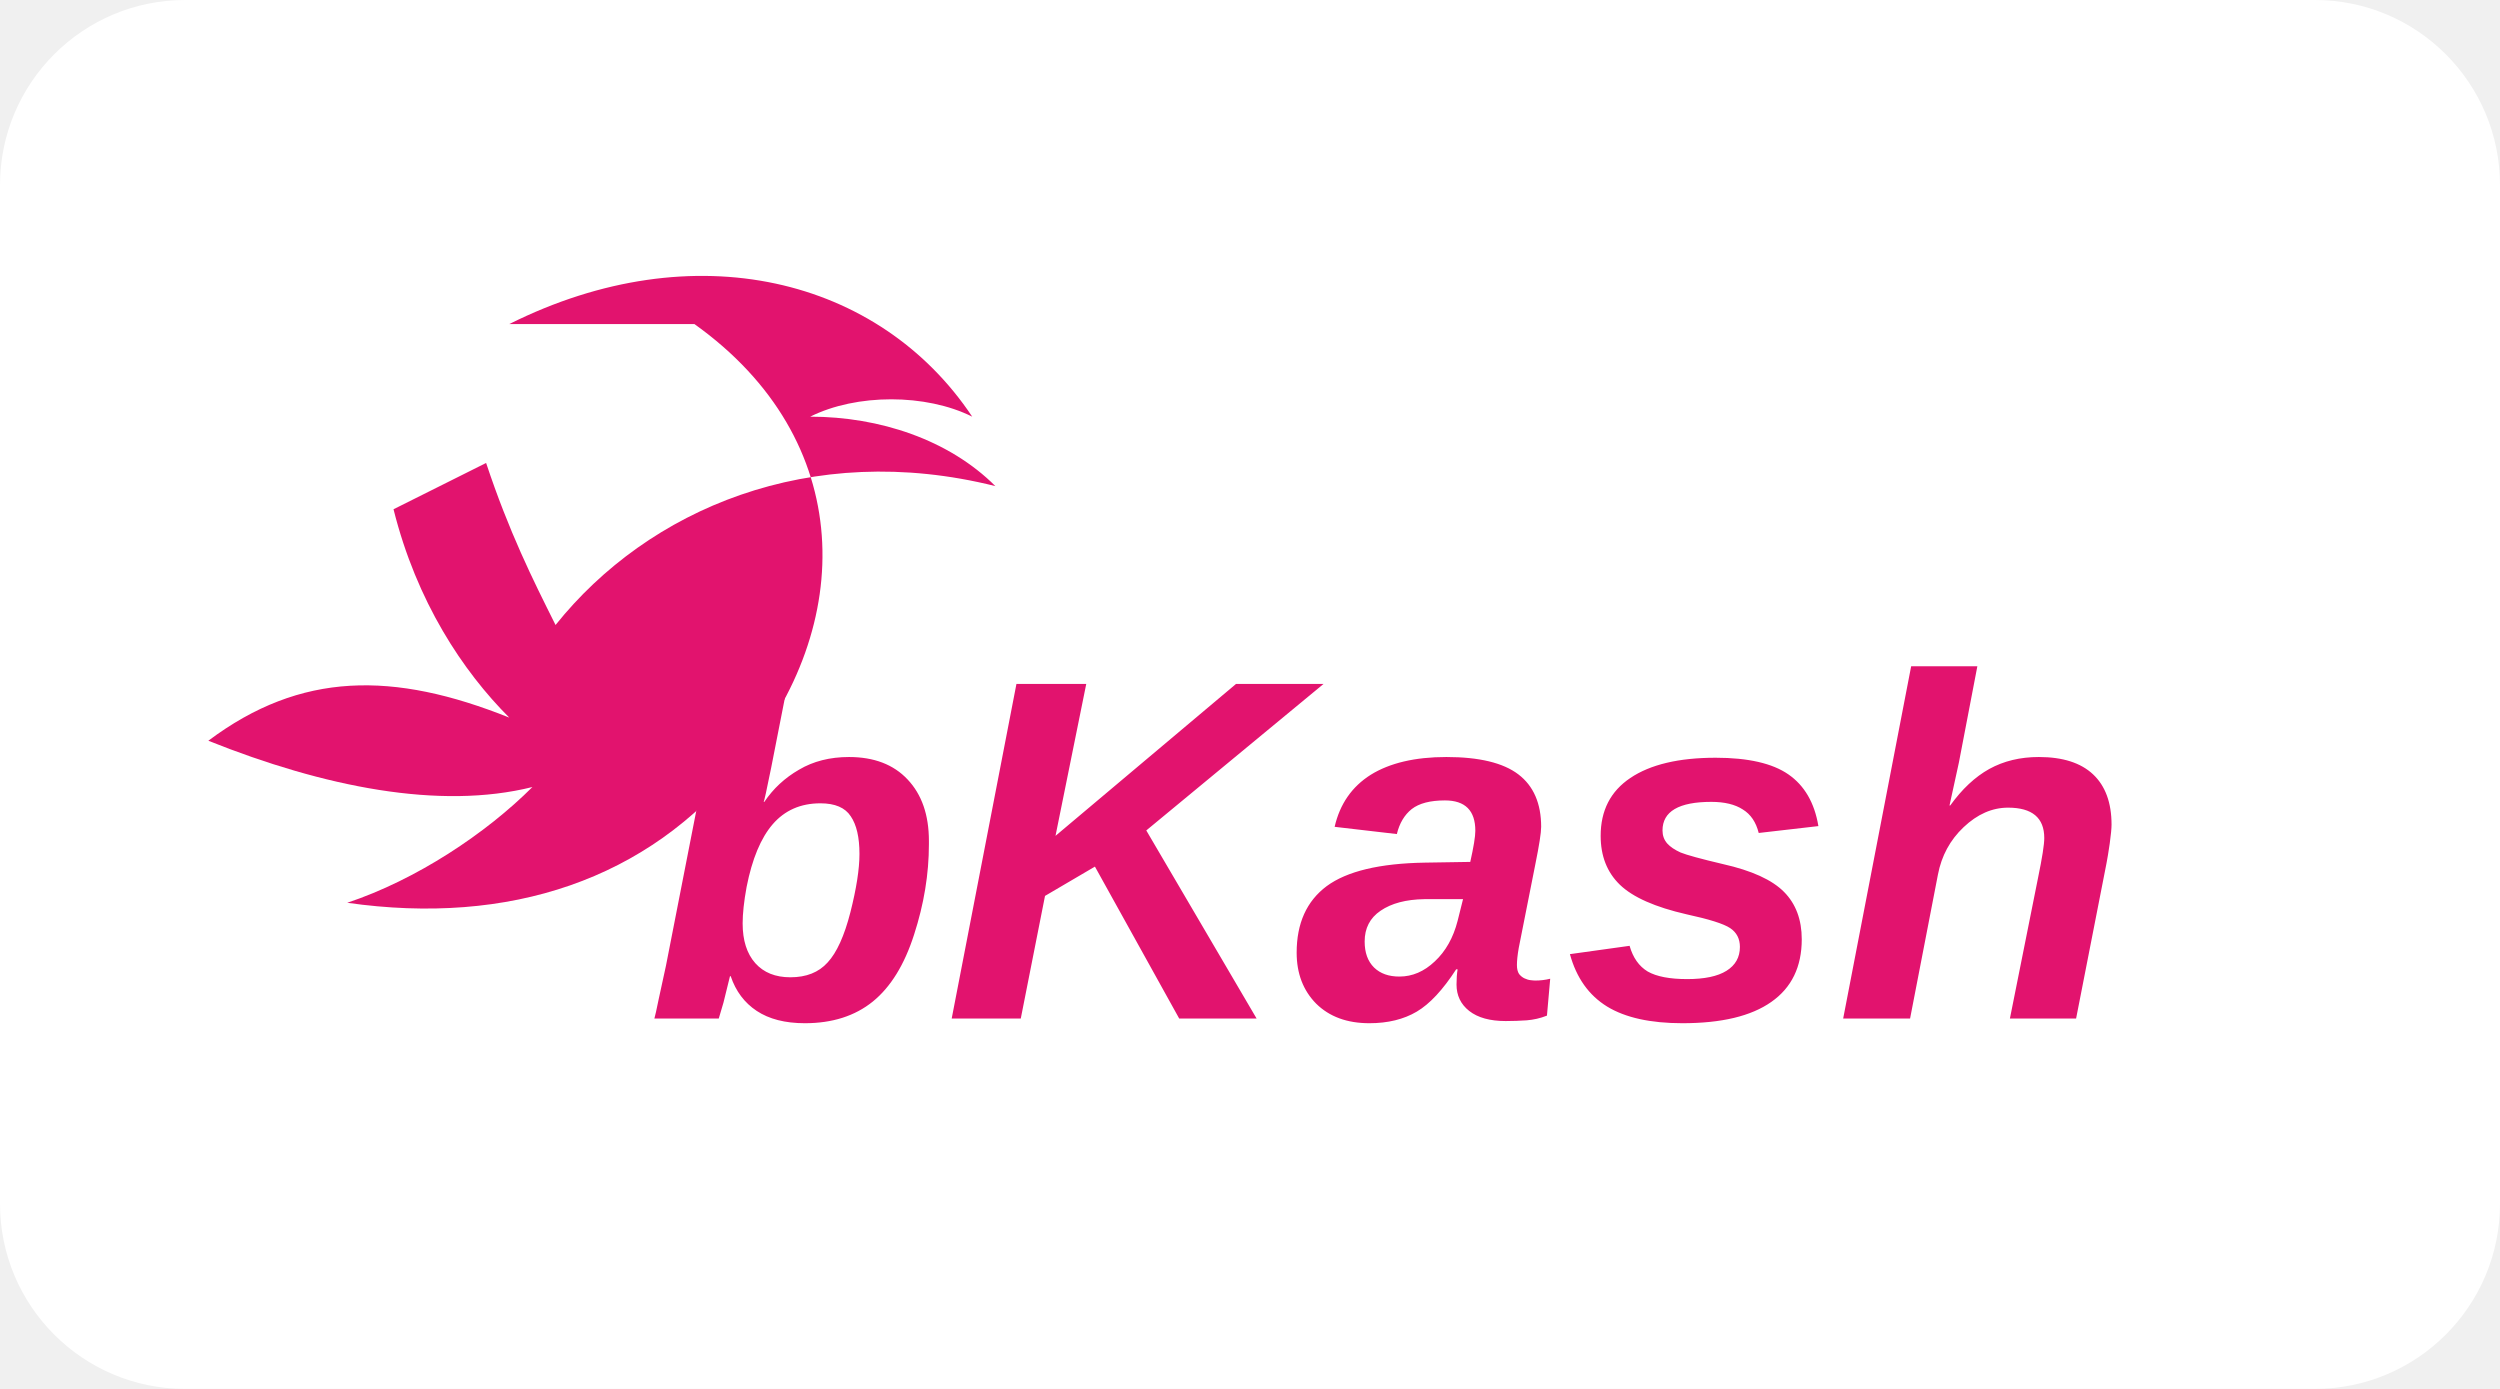
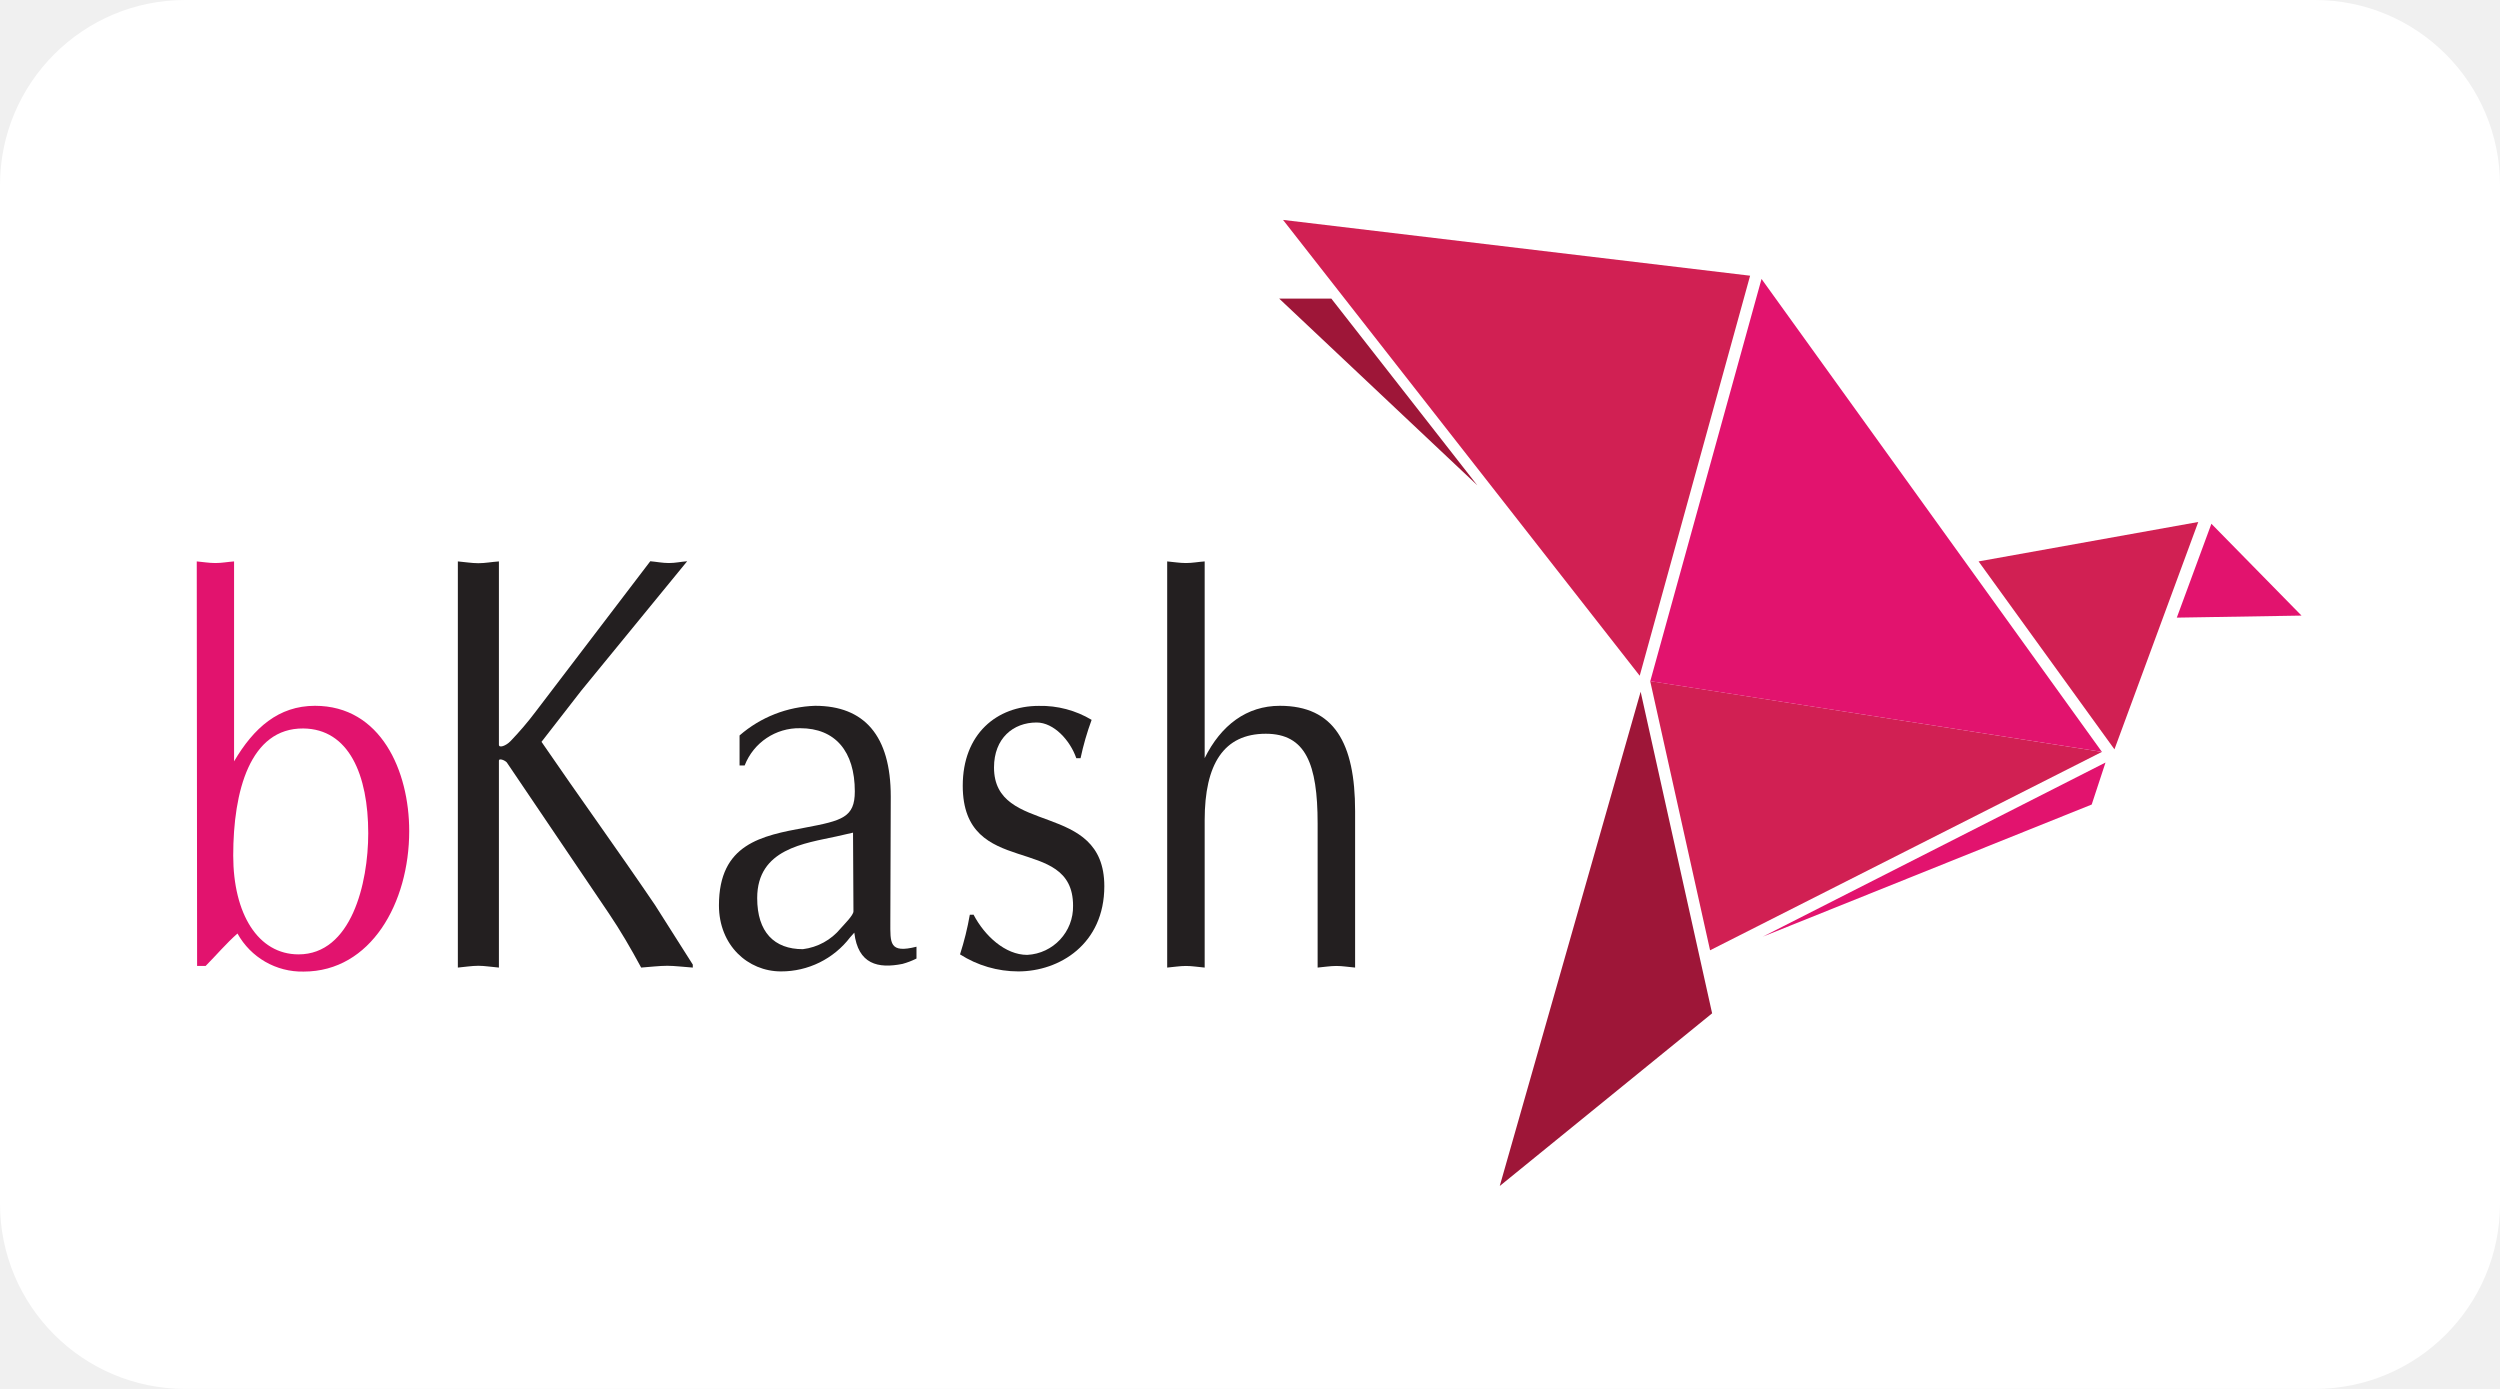
- <svg xmlns="http://www.w3.org/2000/svg" viewBox="0 0 108 60" role="img" aria-label="bKash">
-   <rect width="108" height="60" rx="8" fill="#fff" />
-   <path d="M22 14c8-4 16-2 20 4-2-1-5-1-7 0 3 0 6 1 8 3-8-2-15 1-19 6-1-2-2-4-3-7l-4 2c1 4 3 7 5 9-5-2-9-2-13 1 5 2 10 3 14 2-2 2-5 4-8 5 7 1 13-1 17-6 5-6 5-14-2-19z" fill="#E2136E" />
-   <text x="60" y="44" text-anchor="middle" font-family="Arial, Helvetica, sans-serif" font-size="21" font-weight="700" font-style="italic" fill="#E2136E">bKash</text>
+ <svg xmlns="http://www.w3.org/2000/svg" viewBox="0 0 108 60" width="108" height="60" role="img" aria-label="bKash">
+   <rect width="108" height="60" rx="8" fill="#ffffff" />
+   <g transform="translate(8.5, 9.5) scale(0.368)">
+     <polygon fill="#d12053" points="170.62 54.14 177.65 85.74 223.65 62.45 170.62 54.14" />
+     <polygon fill="#e2136e" points="183.69 6.93 170.63 54.15 223.65 62.45 183.69 6.93" />
+     <polygon fill="#d12053" points="127.52 0 182.35 6.55 169.39 53.51 127.52 0" />
+     <polygon fill="#9e1638" points="127.07 9.24 133.19 9.24 150.32 31.15 127.07 9.24" />
+     <polygon fill="#d12053" points="225.12 62.15 209.17 40.09 234.96 35.46 225.12 62.15" />
+     <polygon fill="#e2136e" points="222.45 68.63 224.07 63.7 183.84 84.14 222.45 68.63" />
+     <polygon fill="#9e1638" points="169.5 55.39 177.89 93.14 152.96 113.41 169.5 55.39" />
+     <polygon fill="#e2136e" points="232.44 46.69 247.08 46.45 236.5 35.67 232.44 46.69" />
+     <path fill="#e2136e" d="M12.41,55.32c.71.06,1.43.19,2.19.19s1.38-.13,2.19-.19V78.79c2.31-3.93,5.22-6.52,9.5-6.52,7.74,0,11.06,7.66,11.06,14.7,0,8.43-4.5,16.5-12.39,16.5A8.66,8.66,0,0,1,17.19,99c-1.32,1.16-2.49,2.55-3.74,3.81h-1Zm4.28,34.52c0,6.84,2.9,11.61,7.67,11.61,6.19,0,8.18-8.32,8.18-14.22,0-6.85-2.26-12.24-7.62-12.3-6.26-.05-8.23,7.36-8.23,14.92" transform="translate(-12.41 -15.23)" />
+     <path fill="#231f20" d="M57.54,70.5l-4.66,6C57.26,82.9,61.8,89.17,66.2,95.65l4.44,7V103c-1.09-.07-2.08-.21-3-.21s-2.08.14-3.06.21c-1.21-2.24-2.41-4.31-3.78-6.34l-12-17.75c-.27-.28-.92-.5-.92-.21V103c-.88-.07-1.65-.21-2.41-.21s-1.64.14-2.41.21V55.32c.77.06,1.6.21,2.41.21s1.53-.15,2.41-.21V76.84c0,.42.82.14,1.36-.42A37.1,37.1,0,0,0,52.16,73l13.49-17.7c.71.06,1.42.21,2.19.21s1.36-.15,2.14-.21Z" transform="translate(-12.41 -15.23)" />
+     <path fill="#231f20" d="M93.83,97.63c0,2.48-.16,3.74,3.07,2.92v1.39a8.87,8.87,0,0,1-1.65.63c-2.85.57-5.21.06-5.65-3.67l-.49.55a10.17,10.17,0,0,1-8.12,4c-3.88,0-7.28-3.06-7.28-7.75,0-7.23,5-8.18,10.13-9.13,4.34-.82,5.82-1.2,5.82-4.25,0-4.7-2.3-7.42-6.41-7.42a6.85,6.85,0,0,0-6.52,4.37h-.6V75.75A14.2,14.2,0,0,1,85,72.27c5.75,0,8.88,3.48,8.88,10.65ZM89.45,87.16l-1.93.44c-3.73.82-9.32,1.45-9.32,7.24,0,4,2,6,5.36,6A6.83,6.83,0,0,0,88,98.4c.4-.46,1.5-1.54,1.5-2Z" transform="translate(-12.41 -15.23)" />
+     <path fill="#231f20" d="M103.6,96.79c1.3,2.49,3.72,4.72,6.3,4.72a5.67,5.67,0,0,0,5.38-5.78c0-8.56-12.95-3-12.95-14.08,0-6.08,4-9.37,8.93-9.37a11.57,11.57,0,0,1,6.2,1.64,32.79,32.79,0,0,0-1.3,4.5h-.5c-.72-2.09-2.63-4.19-4.66-4.19-2.74,0-5,1.85-5,5.28,0,8.11,12.95,3.79,12.95,13.94,0,6.79-5.26,10-10.1,10a12.73,12.73,0,0,1-6.84-2,34.42,34.42,0,0,0,1.15-4.65Z" transform="translate(-12.41 -15.23)" />
+     <path fill="#231f20" d="M126.33,55.32c.73.06,1.44.19,2.2.19s1.38-.13,2.2-.19V78.41c1.92-3.87,4.93-6.14,8.83-6.14,6.36,0,8.83,4.36,8.83,12.36V103c-.83-.07-1.47-.19-2.2-.19s-1.48.13-2.2.19V86.08c0-7-1.41-10.53-6.08-10.53-4.94,0-7.18,3.56-7.18,10.15V103c-.82-.07-1.47-.19-2.2-.19s-1.46.13-2.2.19Z" transform="translate(-12.41 -15.23)" />
+   </g>
</svg>
